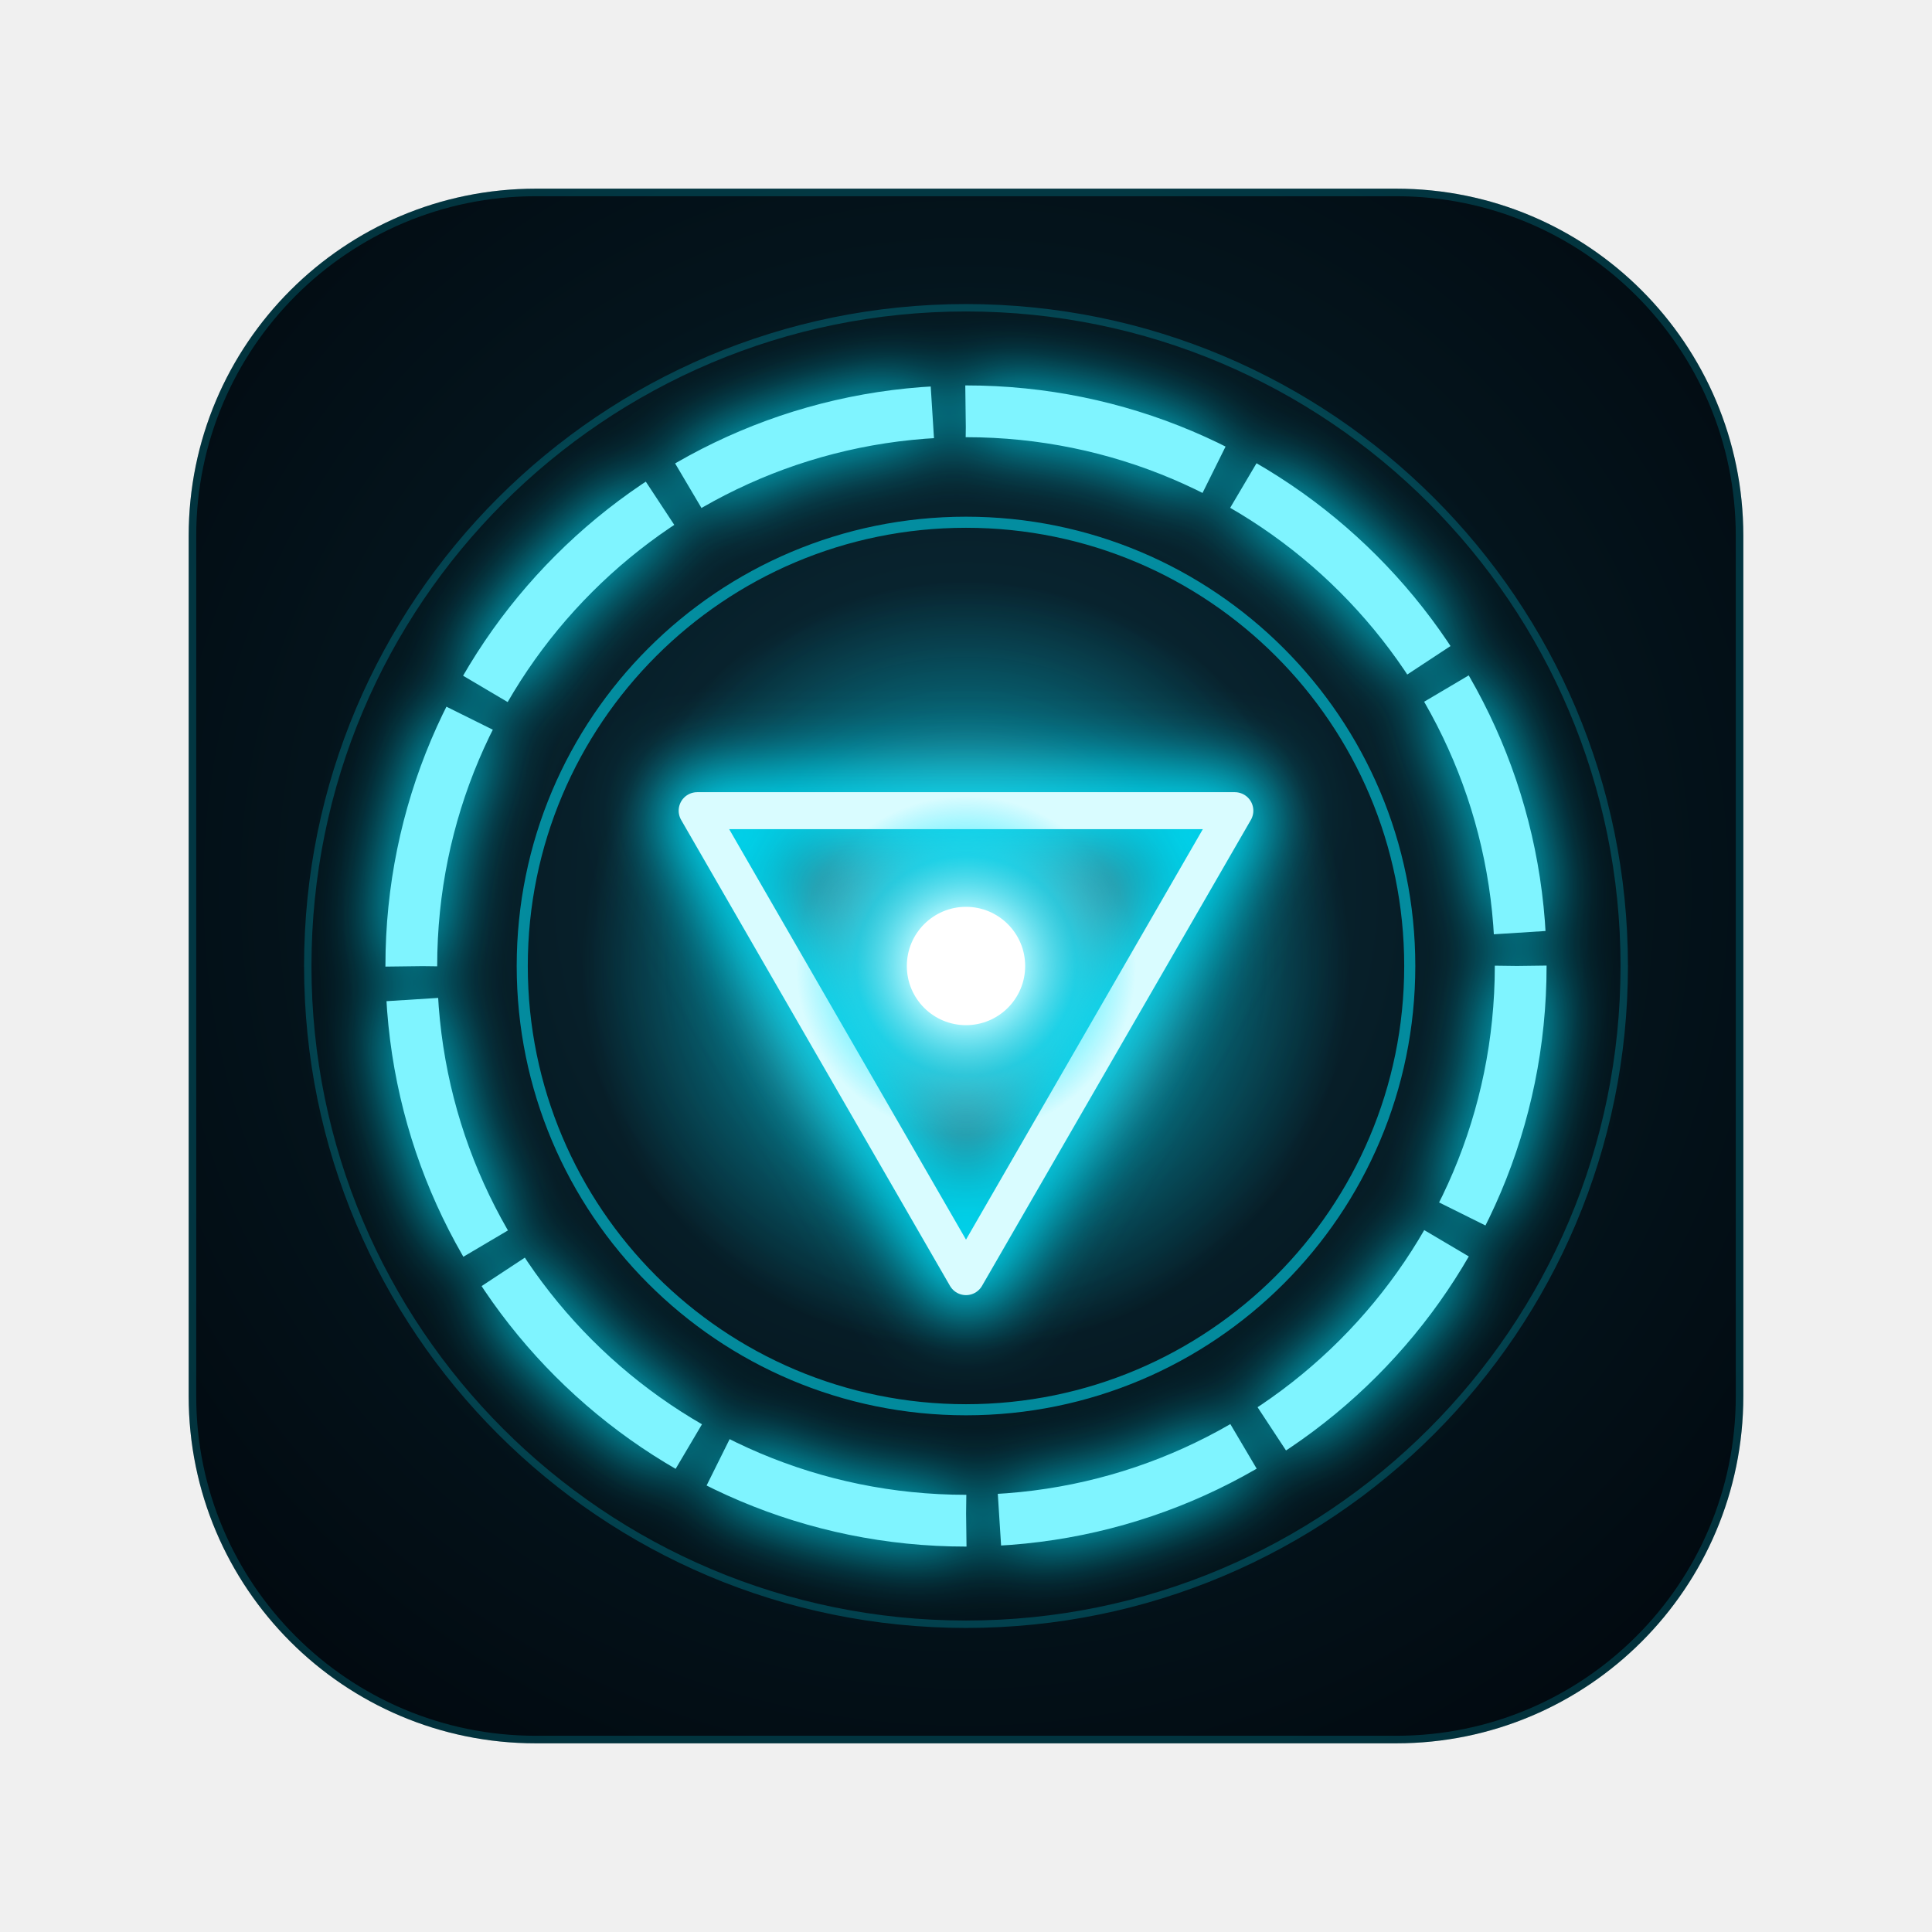
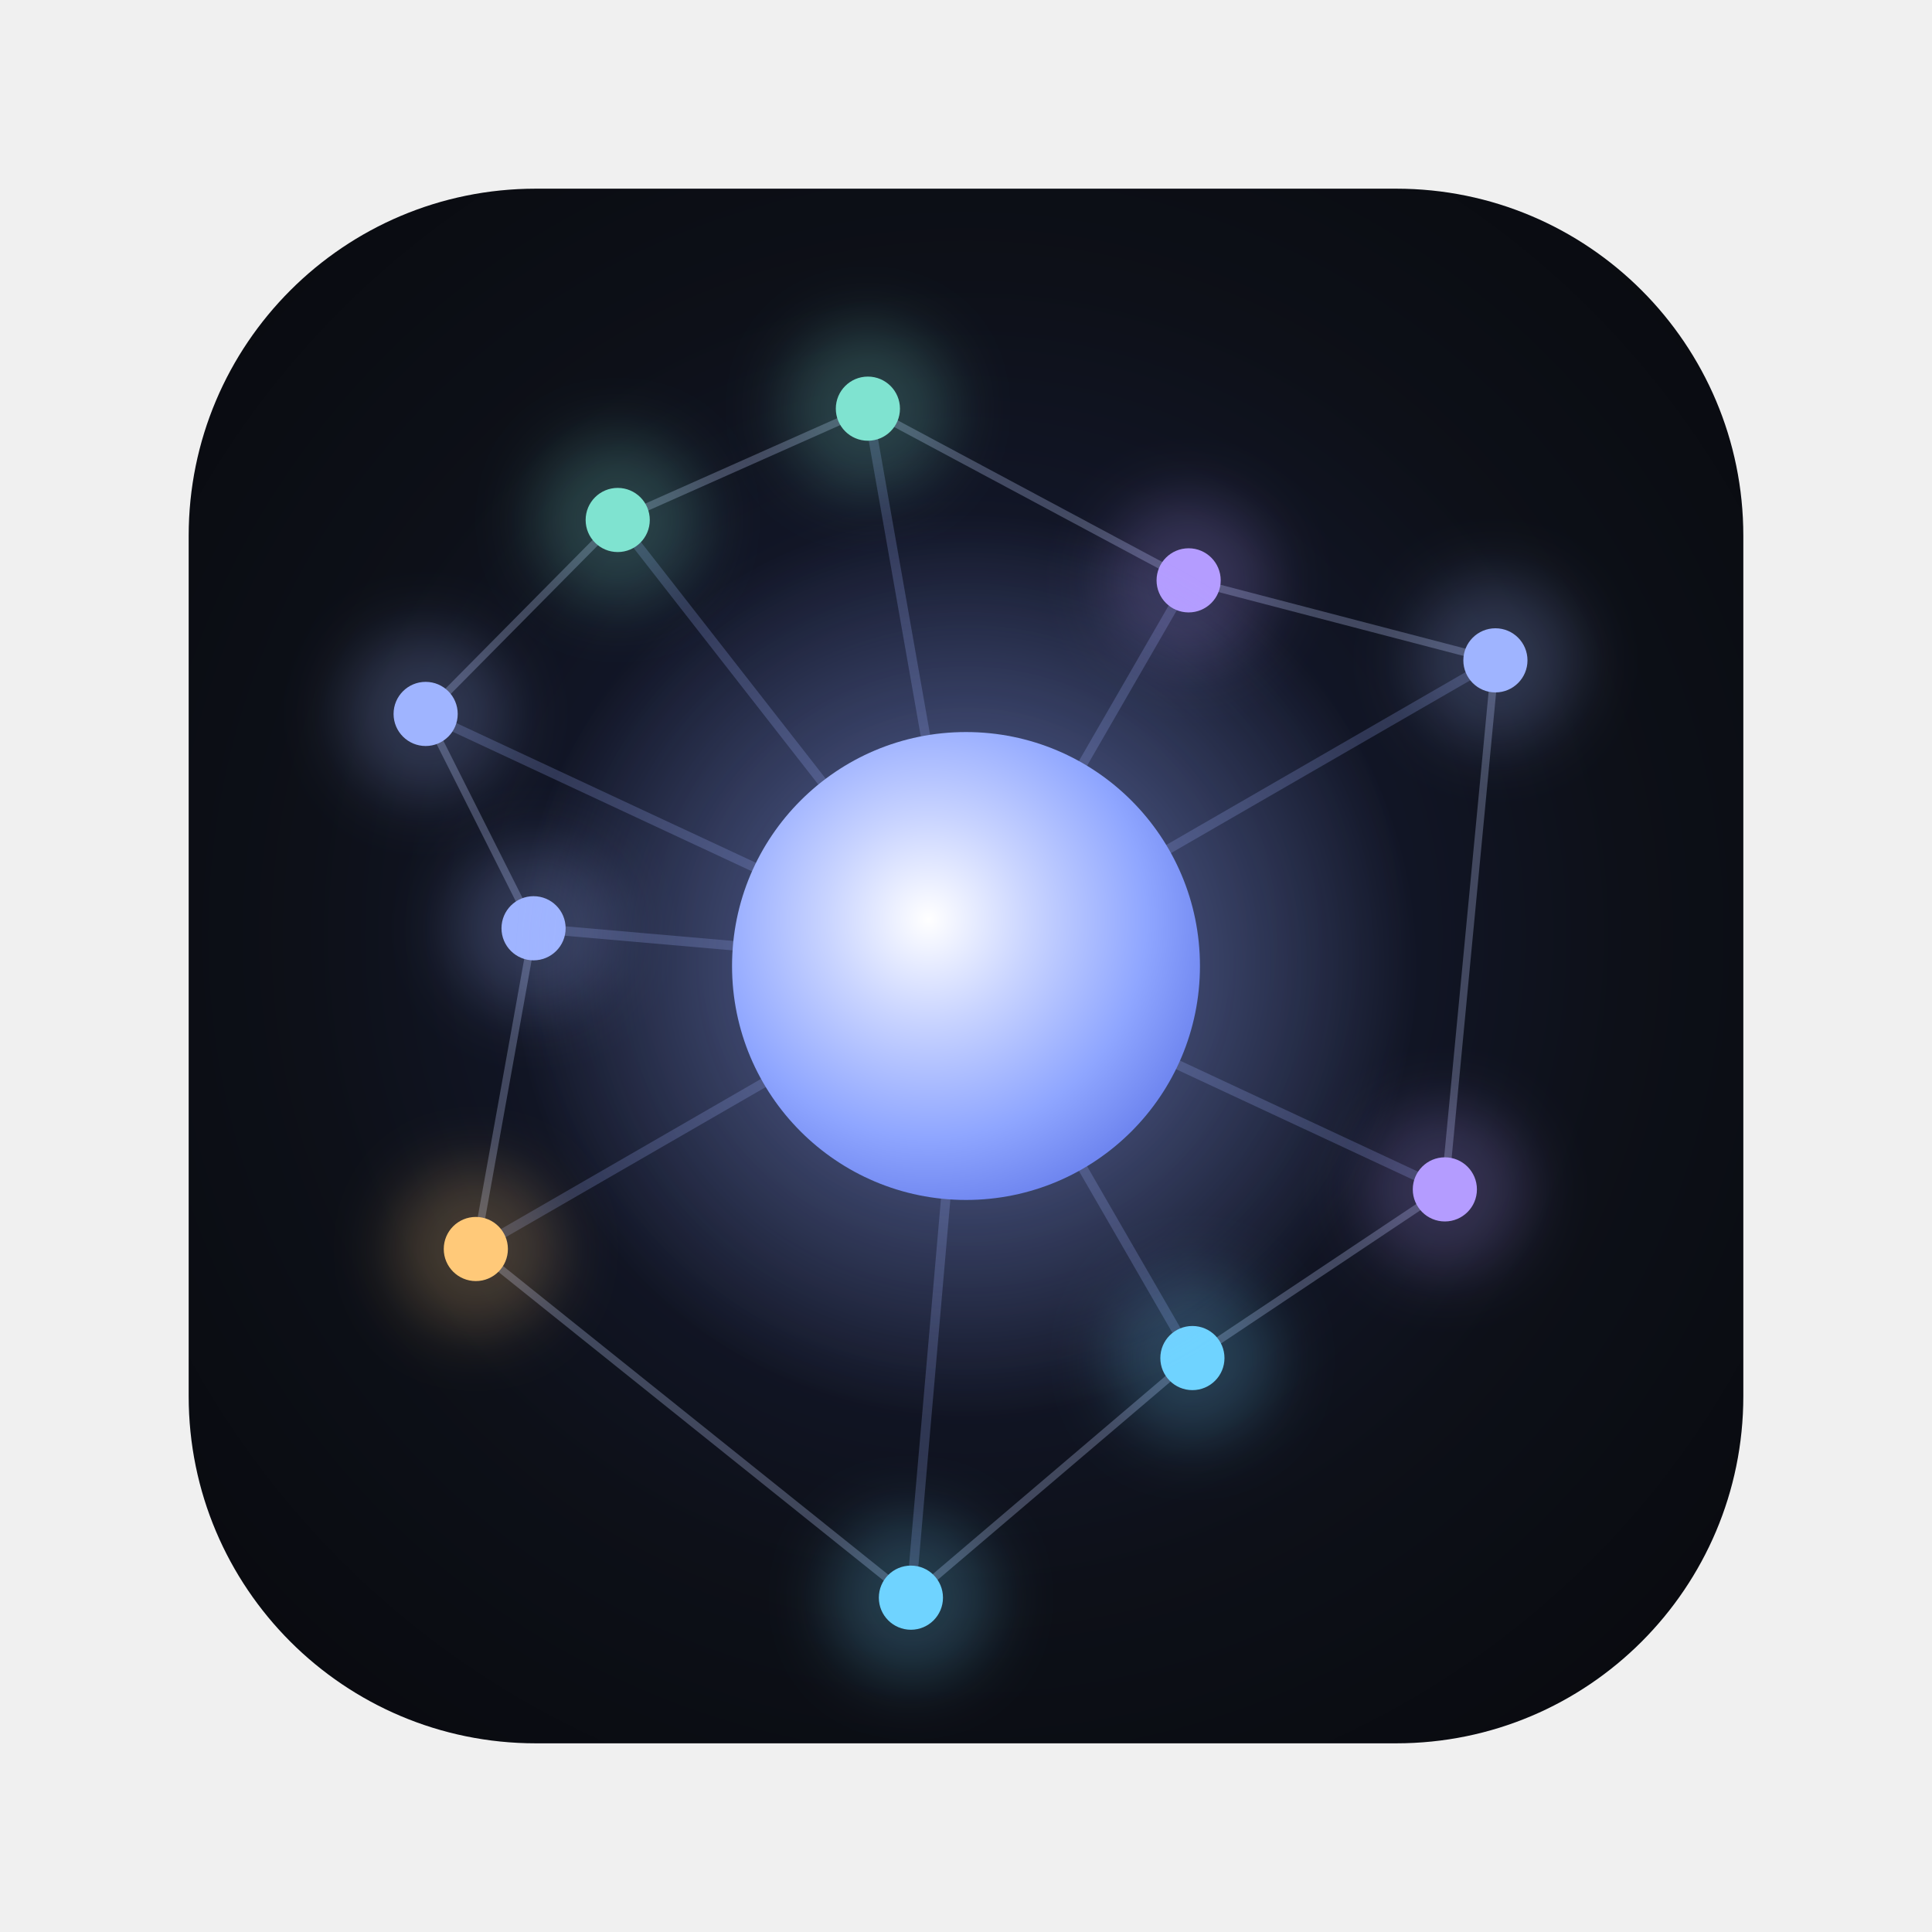
<svg xmlns="http://www.w3.org/2000/svg" width="512" height="512" viewBox="0 0 512 512">
  <defs>
-     <radialGradient id="bg" cx="50%" cy="45%" r="75%">
-       <stop offset="0" stop-color="#0c3240" />
-       <stop offset=".55" stop-color="#04141c" />
-       <stop offset="1" stop-color="#01060c" />
+     <radialGradient id="bg" cx="50%" cy="48%" r="72%">
+       <stop offset="0" stop-color="#1a2040" />
+       <stop offset=".6" stop-color="#0d1018" />
+       <stop offset="1" stop-color="#08090d" />
    </radialGradient>
-     <radialGradient id="core" cx="50%" cy="50%" r="50%">
+     <radialGradient id="orb" cx="42%" cy="40%" r="62%">
      <stop offset="0" stop-color="#ffffff" />
-       <stop offset=".3" stop-color="#b8f8ff" />
-       <stop offset=".65" stop-color="#00e5ff" stop-opacity=".55" />
-       <stop offset="1" stop-color="#00e5ff" stop-opacity="0" />
+       <stop offset=".35" stop-color="#c9d4ff" />
+       <stop offset=".75" stop-color="#8fa6ff" />
+       <stop offset="1" stop-color="#6f86f0" />
    </radialGradient>
-     <filter id="soft" x="-30%" y="-30%" width="160%" height="160%">
-       <feGaussianBlur stdDeviation="9" />
+     <radialGradient id="halo" cx="50%" cy="50%" r="50%">
+       <stop offset="0" stop-color="#9fb4ff" stop-opacity=".55" />
+       <stop offset="1" stop-color="#9fb4ff" stop-opacity="0" />
+     </radialGradient>
+     <filter id="soft" x="-80%" y="-80%" width="260%" height="260%">
+       <feGaussianBlur stdDeviation="8" />
    </filter>
  </defs>
  <rect x="50" y="50" width="412" height="412" rx="92" fill="url(#bg)" />
-   <rect x="51" y="51" width="410" height="410" rx="91" fill="none" stroke="#00e5ff" stroke-opacity=".18" stroke-width="2" />
-   <g transform="translate(256 256) scale(.98) translate(-256 -256)">
-     <circle cx="256" cy="256" r="178" fill="none" stroke="#00e5ff" stroke-opacity=".22" stroke-width="2" />
-     <g filter="url(#soft)" opacity=".85">
-       <circle cx="256" cy="256" r="150" fill="none" stroke="#00e5ff" stroke-width="18" stroke-dasharray="69.54 9" transform="rotate(-90 256 256)" />
-     </g>
-     <circle cx="256" cy="256" r="150" fill="none" stroke="#7ff4ff" stroke-width="14" stroke-dasharray="69.54 9" transform="rotate(-90 256 256)" />
-     <circle cx="256" cy="256" r="120" fill="none" stroke="#00e5ff" stroke-opacity=".55" stroke-width="3" />
-     <circle cx="256" cy="256" r="104" fill="url(#core)" opacity=".55" />
-     <polygon points="256.0,340.0 183.3,214.0 328.7,214.0" fill="none" stroke="#00e5ff" stroke-width="22" stroke-linejoin="round" filter="url(#soft)" opacity=".9" />
-     <polygon points="256.0,340.0 183.3,214.0 328.7,214.0" fill="none" stroke="#d9fcff" stroke-width="10" stroke-linejoin="round" />
-     <circle cx="256" cy="256" r="46" fill="url(#core)" />
-     <circle cx="256" cy="256" r="16" fill="#ffffff" />
+   <g transform="translate(256 256) scale(1) translate(-256 -256)">
+     <line x1="256" y1="256" x2="230.0" y2="108.3" stroke="#9fb4ff" stroke-opacity=".22" stroke-width="2.5" />
+     <line x1="256" y1="256" x2="396.3" y2="175.0" stroke="#9fb4ff" stroke-opacity=".22" stroke-width="2.5" />
+     <line x1="256" y1="256" x2="382.9" y2="315.2" stroke="#9fb4ff" stroke-opacity=".22" stroke-width="2.5" />
+     <line x1="256" y1="256" x2="241.4" y2="423.4" stroke="#9fb4ff" stroke-opacity=".22" stroke-width="2.5" />
+     <line x1="256" y1="256" x2="126.1" y2="331.0" stroke="#9fb4ff" stroke-opacity=".22" stroke-width="2.5" />
+     <line x1="256" y1="256" x2="112.8" y2="189.2" stroke="#9fb4ff" stroke-opacity=".22" stroke-width="2.5" />
+     <line x1="256" y1="256" x2="163.7" y2="137.8" stroke="#9fb4ff" stroke-opacity=".22" stroke-width="2.5" />
+     <line x1="256" y1="256" x2="315.0" y2="153.8" stroke="#9fb4ff" stroke-opacity=".22" stroke-width="2.5" />
+     <line x1="256" y1="256" x2="316.0" y2="359.9" stroke="#9fb4ff" stroke-opacity=".22" stroke-width="2.5" />
+     <line x1="256" y1="256" x2="141.4" y2="246.0" stroke="#9fb4ff" stroke-opacity=".22" stroke-width="2.5" />
+     <line x1="230.0" y1="108.3" x2="315.0" y2="153.8" stroke="#c3d0ff" stroke-opacity=".28" stroke-width="2" />
+     <line x1="315.0" y1="153.8" x2="396.3" y2="175.0" stroke="#c3d0ff" stroke-opacity=".28" stroke-width="2" />
+     <line x1="396.3" y1="175.0" x2="382.9" y2="315.2" stroke="#c3d0ff" stroke-opacity=".28" stroke-width="2" />
+     <line x1="382.9" y1="315.2" x2="316.0" y2="359.9" stroke="#c3d0ff" stroke-opacity=".28" stroke-width="2" />
+     <line x1="316.0" y1="359.9" x2="241.4" y2="423.4" stroke="#c3d0ff" stroke-opacity=".28" stroke-width="2" />
+     <line x1="241.4" y1="423.4" x2="126.1" y2="331.0" stroke="#c3d0ff" stroke-opacity=".28" stroke-width="2" />
+     <line x1="126.1" y1="331.0" x2="141.4" y2="246.0" stroke="#c3d0ff" stroke-opacity=".28" stroke-width="2" />
+     <line x1="141.4" y1="246.0" x2="112.8" y2="189.2" stroke="#c3d0ff" stroke-opacity=".28" stroke-width="2" />
+     <line x1="112.8" y1="189.2" x2="163.7" y2="137.8" stroke="#c3d0ff" stroke-opacity=".28" stroke-width="2" />
+     <line x1="163.7" y1="137.8" x2="230.0" y2="108.3" stroke="#c3d0ff" stroke-opacity=".28" stroke-width="2" />
+     <circle cx="230.0" cy="108.3" r="22" fill="#7fe3d0" opacity=".22" filter="url(#soft)" />
+     <circle cx="230.0" cy="108.3" r="8.5" fill="#7fe3d0" />
+     <circle cx="396.3" cy="175.0" r="22" fill="#9fb4ff" opacity=".22" filter="url(#soft)" />
+     <circle cx="396.3" cy="175.0" r="8.5" fill="#9fb4ff" />
+     <circle cx="382.9" cy="315.2" r="22" fill="#b49cff" opacity=".22" filter="url(#soft)" />
+     <circle cx="382.9" cy="315.2" r="8.5" fill="#b49cff" />
+     <circle cx="241.4" cy="423.4" r="22" fill="#6fd3ff" opacity=".22" filter="url(#soft)" />
+     <circle cx="241.4" cy="423.4" r="8.5" fill="#6fd3ff" />
+     <circle cx="126.1" cy="331.0" r="22" fill="#ffc979" opacity=".22" filter="url(#soft)" />
+     <circle cx="126.1" cy="331.0" r="8.5" fill="#ffc979" />
+     <circle cx="112.8" cy="189.2" r="22" fill="#9fb4ff" opacity=".22" filter="url(#soft)" />
+     <circle cx="112.8" cy="189.2" r="8.5" fill="#9fb4ff" />
+     <circle cx="163.7" cy="137.8" r="22" fill="#7fe3d0" opacity=".22" filter="url(#soft)" />
+     <circle cx="163.7" cy="137.8" r="8.5" fill="#7fe3d0" />
+     <circle cx="315.0" cy="153.8" r="22" fill="#b49cff" opacity=".22" filter="url(#soft)" />
+     <circle cx="315.0" cy="153.8" r="8.5" fill="#b49cff" />
+     <circle cx="316.0" cy="359.9" r="22" fill="#6fd3ff" opacity=".22" filter="url(#soft)" />
+     <circle cx="316.0" cy="359.9" r="8.5" fill="#6fd3ff" />
+     <circle cx="141.4" cy="246.0" r="22" fill="#9fb4ff" opacity=".22" filter="url(#soft)" />
+     <circle cx="141.4" cy="246.0" r="8.5" fill="#9fb4ff" />
+     <circle cx="256" cy="256" r="120" fill="url(#halo)" />
+     <circle cx="256" cy="256" r="62" fill="url(#orb)" />
  </g>
</svg>
